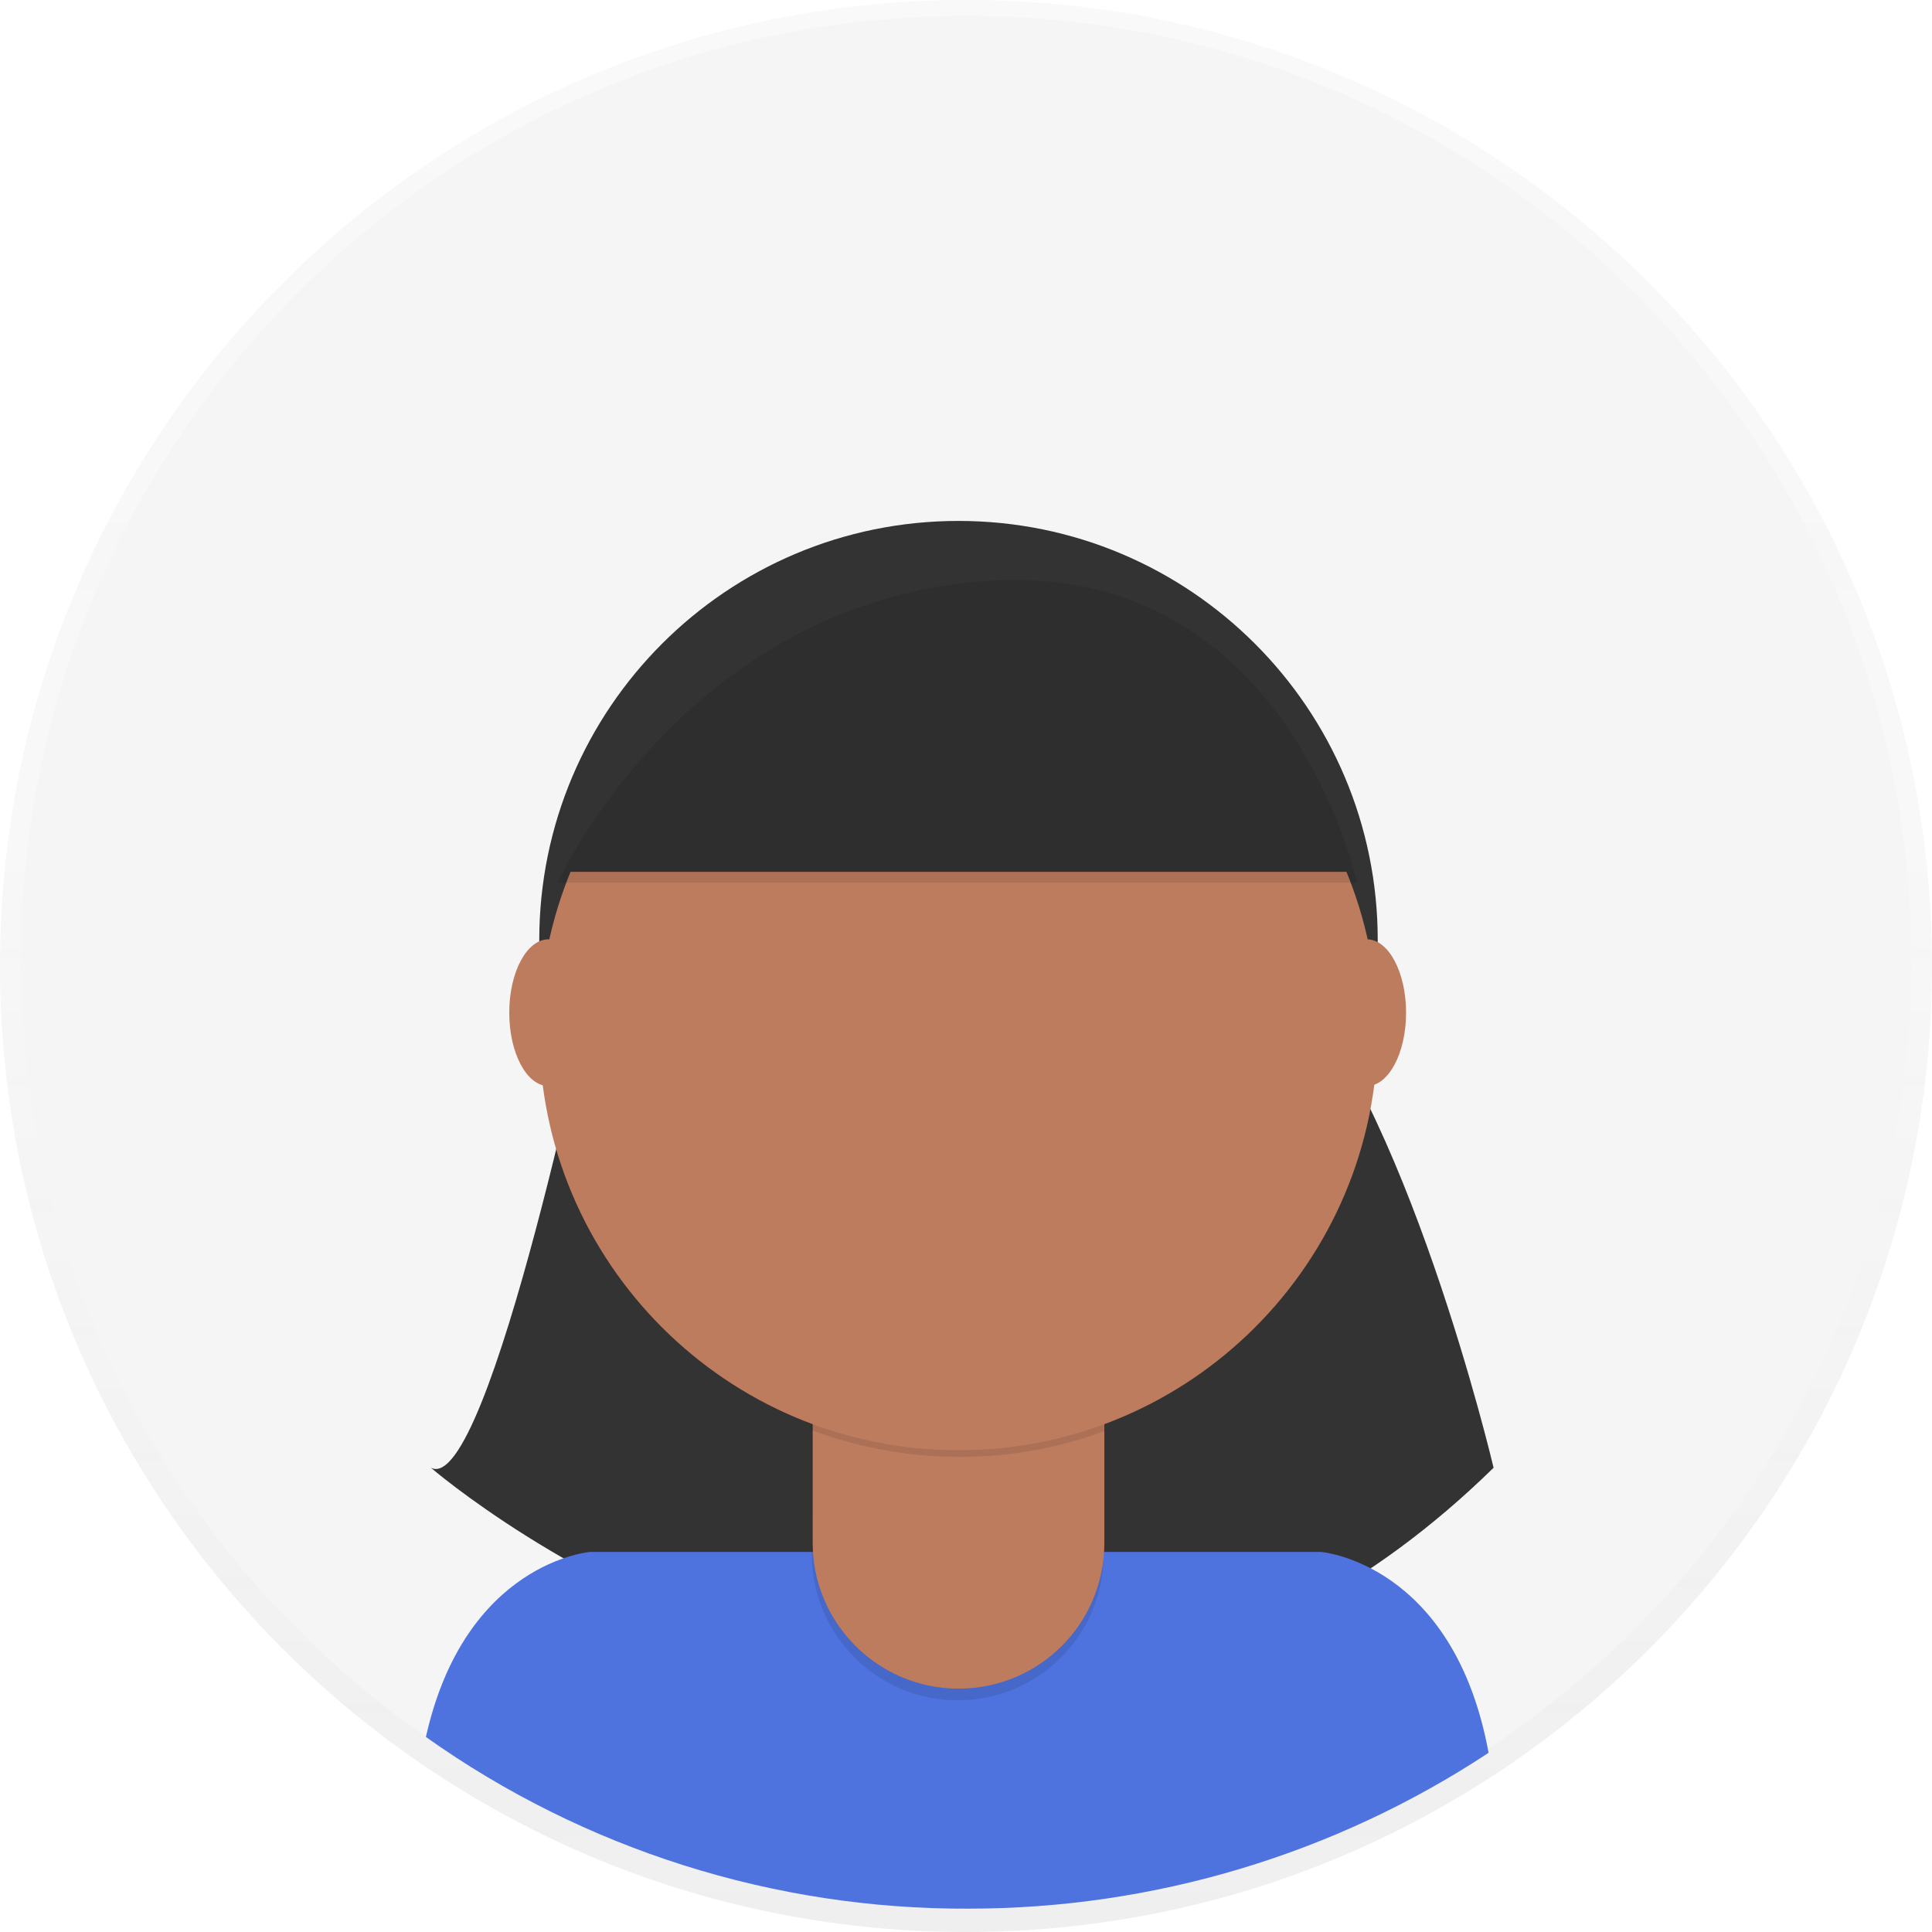
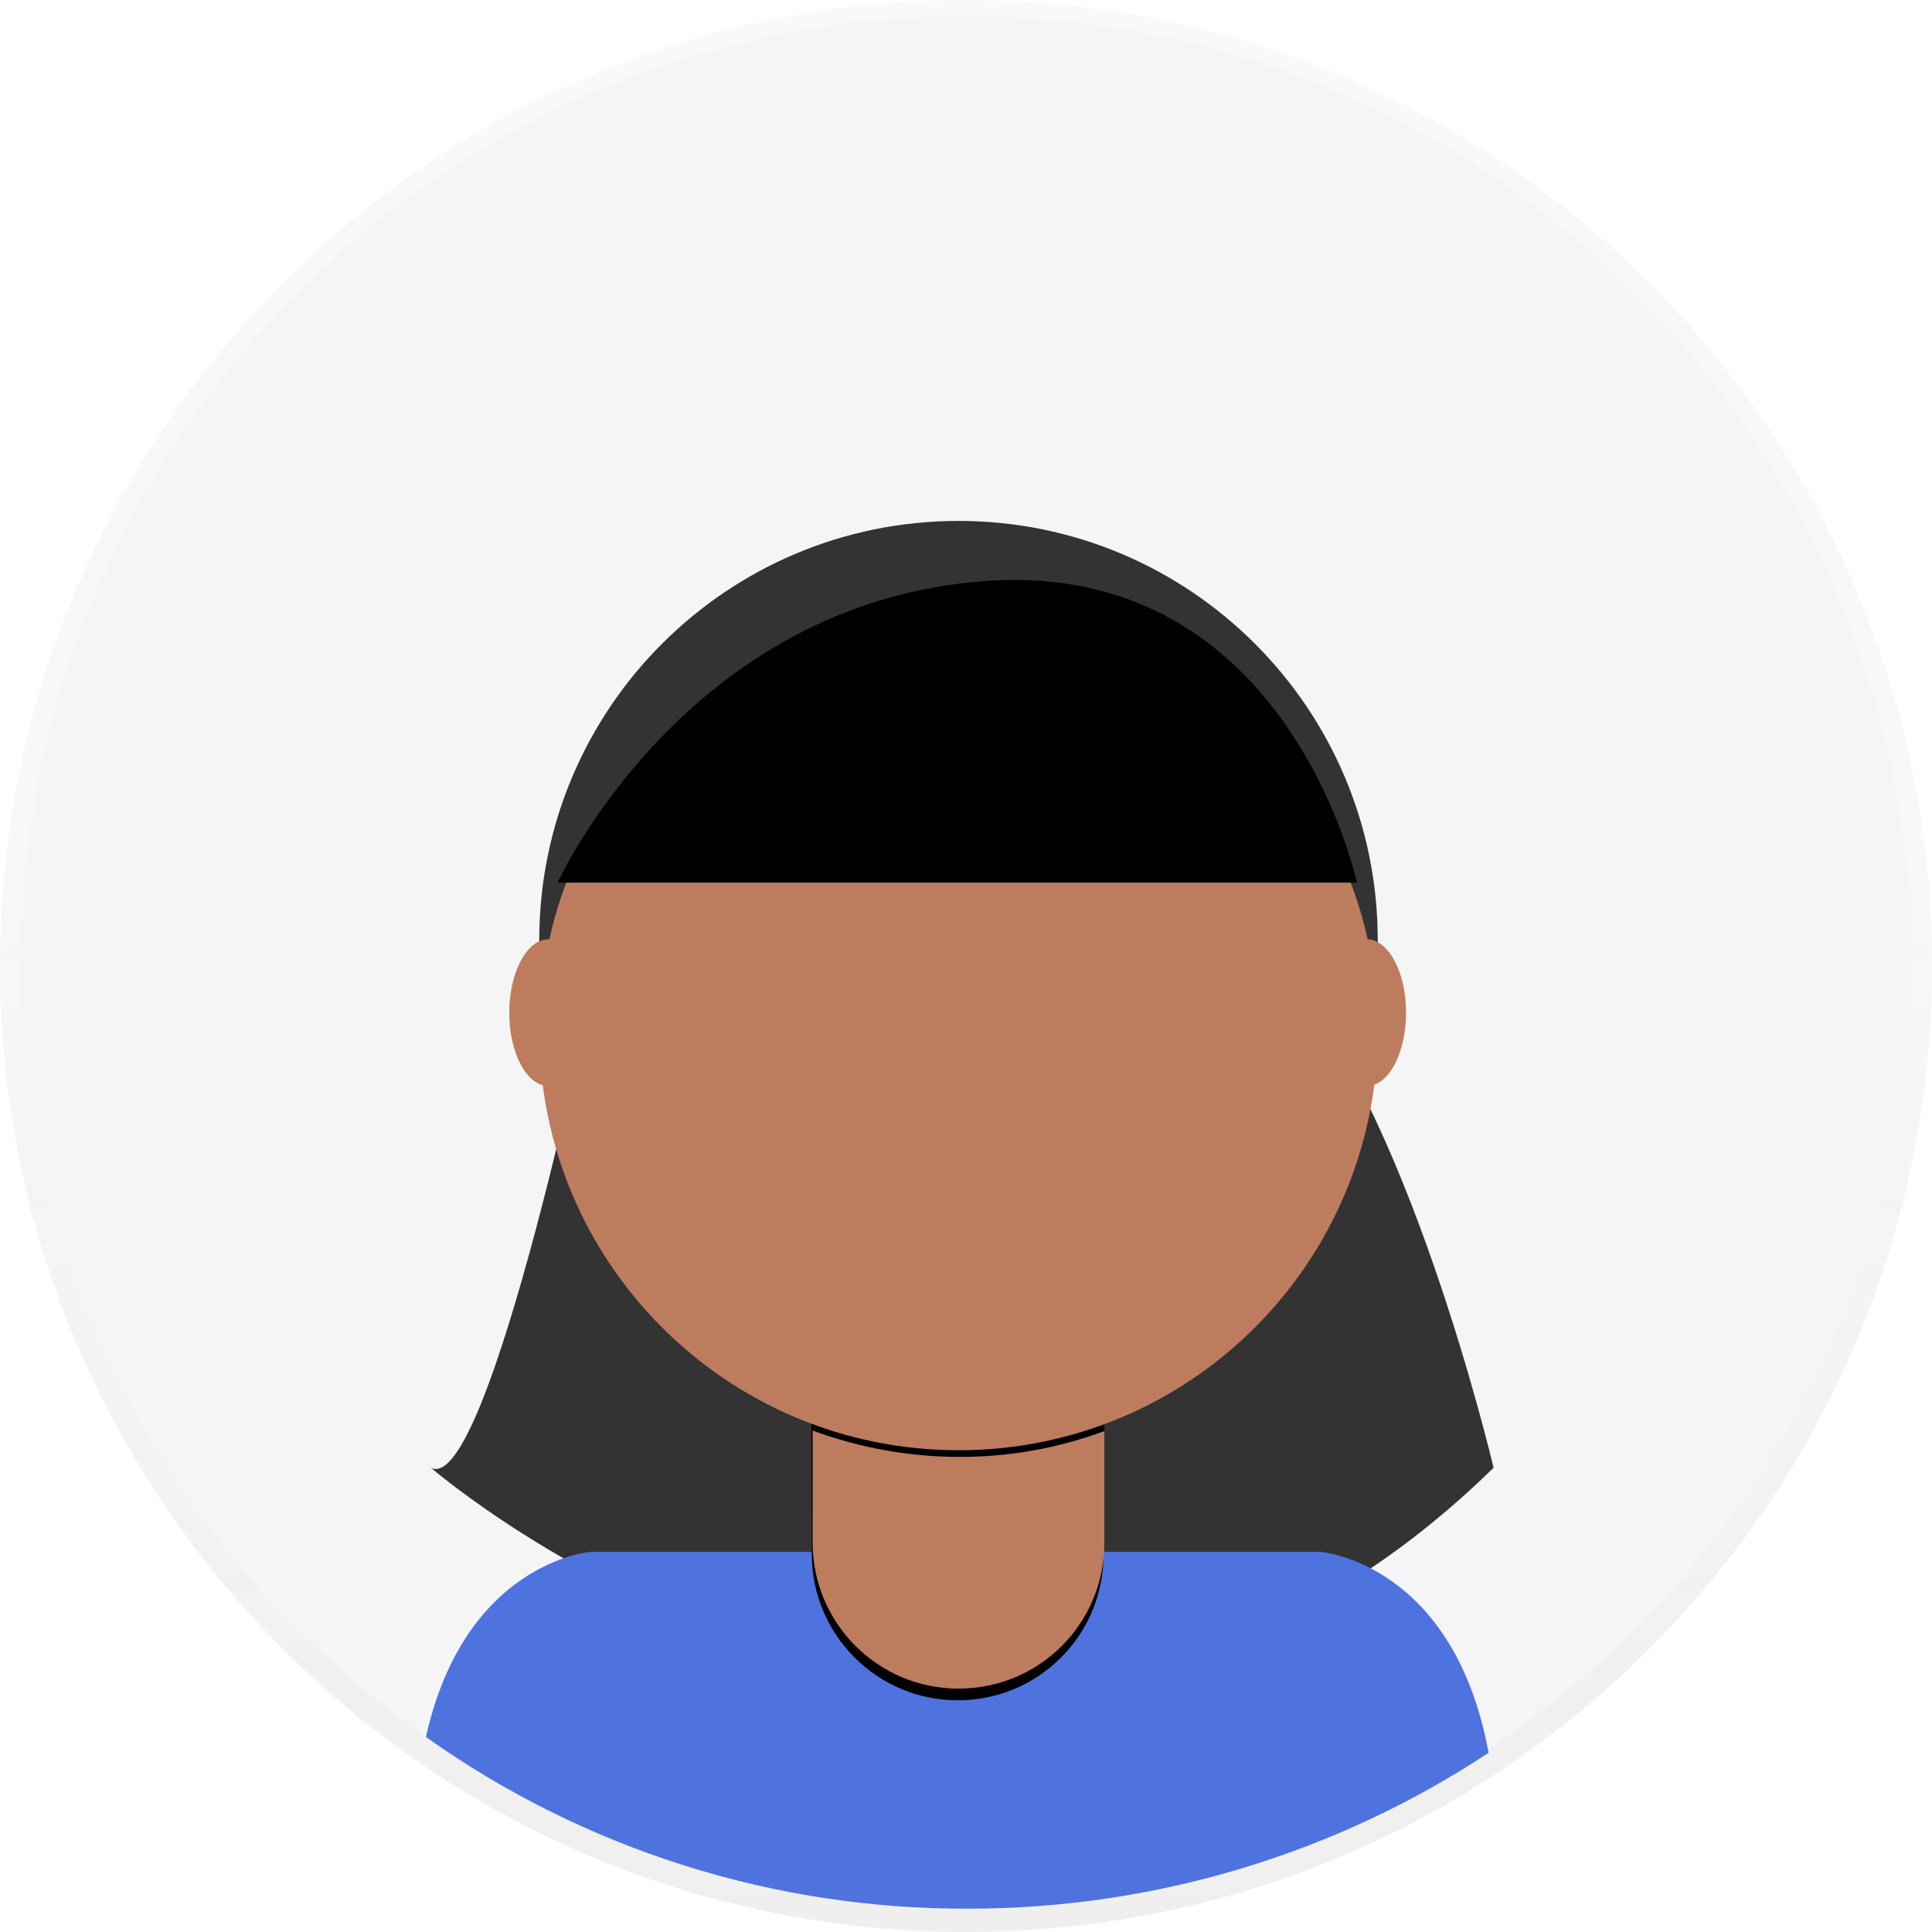
<svg xmlns="http://www.w3.org/2000/svg" version="1.1" id="_x38_8ce59e9-c4b8-4d1d-9d7a-ce0190159aa8" x="0px" y="0px" viewBox="0 0 231.8 231.8" style="enable-background:new 0 0 231.8 231.8;" xml:space="preserve">
  <style type="text/css">
	.st0{opacity:0.5;}
	.st1{fill:url(#SVGID_1_);}
	.st2{fill:#F5F5F5;}
	.st3{fill:#333333;}
- 	.st4{fill:#4E73DF;}
- 	.st5{opacity:0.1;enable-background:new    ;}
+ 	.st4{fill:#4E73DF;}r
+ 	.st5{opacity:0.1;enable-backgound:new    ;}
	.st6{fill:#BE7C5E;}
</style>
  <g class="st0">
    <linearGradient id="SVGID_1_" gradientUnits="userSpaceOnUse" x1="115.89" y1="525.2" x2="115.89" y2="756.98" gradientTransform="matrix(1 0 0 -1 0 756.98)">
      <stop offset="0" style="stop-color:#808080;stop-opacity:0.25" />
      <stop offset="0.54" style="stop-color:#808080;stop-opacity:0.12" />
      <stop offset="1" style="stop-color:#808080;stop-opacity:0.1" />
    </linearGradient>
    <circle class="st1" cx="115.9" cy="115.9" r="115.9" />
  </g>
  <circle class="st2" cx="115.9" cy="115.3" r="113.4" />
  <path class="st3" d="M71.6,116.3c0,0-12.9,63.4-19.9,59.8c0,0,67.7,58.5,127.5,0c0,0-10.5-44.6-25.7-59.8H71.6z" />
  <path class="st4" d="M116.2,229c22.2,0,43.9-6.5,62.4-18.7c-4.2-22.8-20.1-24.1-20.1-24.1H70.8c0,0-15,1.2-19.7,22.2  C70.1,221.9,92.9,229.1,116.2,229z" />
  <circle class="st3" cx="115" cy="112.8" r="50.3" />
  <path class="st5" d="M97.3,158.4h35.1l0,0v28.1c0,9.7-7.8,17.5-17.5,17.5l0,0c-9.7,0-17.5-7.9-17.5-17.5L97.3,158.4L97.3,158.4z" />
  <path class="st6" d="M100.7,157.1h28.4c1.9,0,3.4,1.5,3.4,3.3v0v24.7c0,9.7-7.8,17.5-17.5,17.5l0,0c-9.7,0-17.5-7.9-17.5-17.5v0  v-24.7C97.4,158.6,98.9,157.1,100.7,157.1z" />
  <path class="st5" d="M97.4,171.6c11.3,4.2,23.8,4.3,35.1,0.1v-4.3H97.4V171.6z" />
  <circle class="st6" cx="115" cy="123.7" r="50.3" />
  <path class="st3" d="M66.9,104.6h95.9c0,0-8.2-38.7-44.4-36.2S66.9,104.6,66.9,104.6z" />
  <ellipse class="st6" cx="65.8" cy="121.5" rx="4.7" ry="8.8" />
  <ellipse class="st6" cx="164" cy="121.5" rx="4.7" ry="8.8" />
  <path class="st5" d="M66.9,105.9h95.9c0,0-8.2-38.7-44.4-36.2S66.9,105.9,66.9,105.9z" />
</svg>
